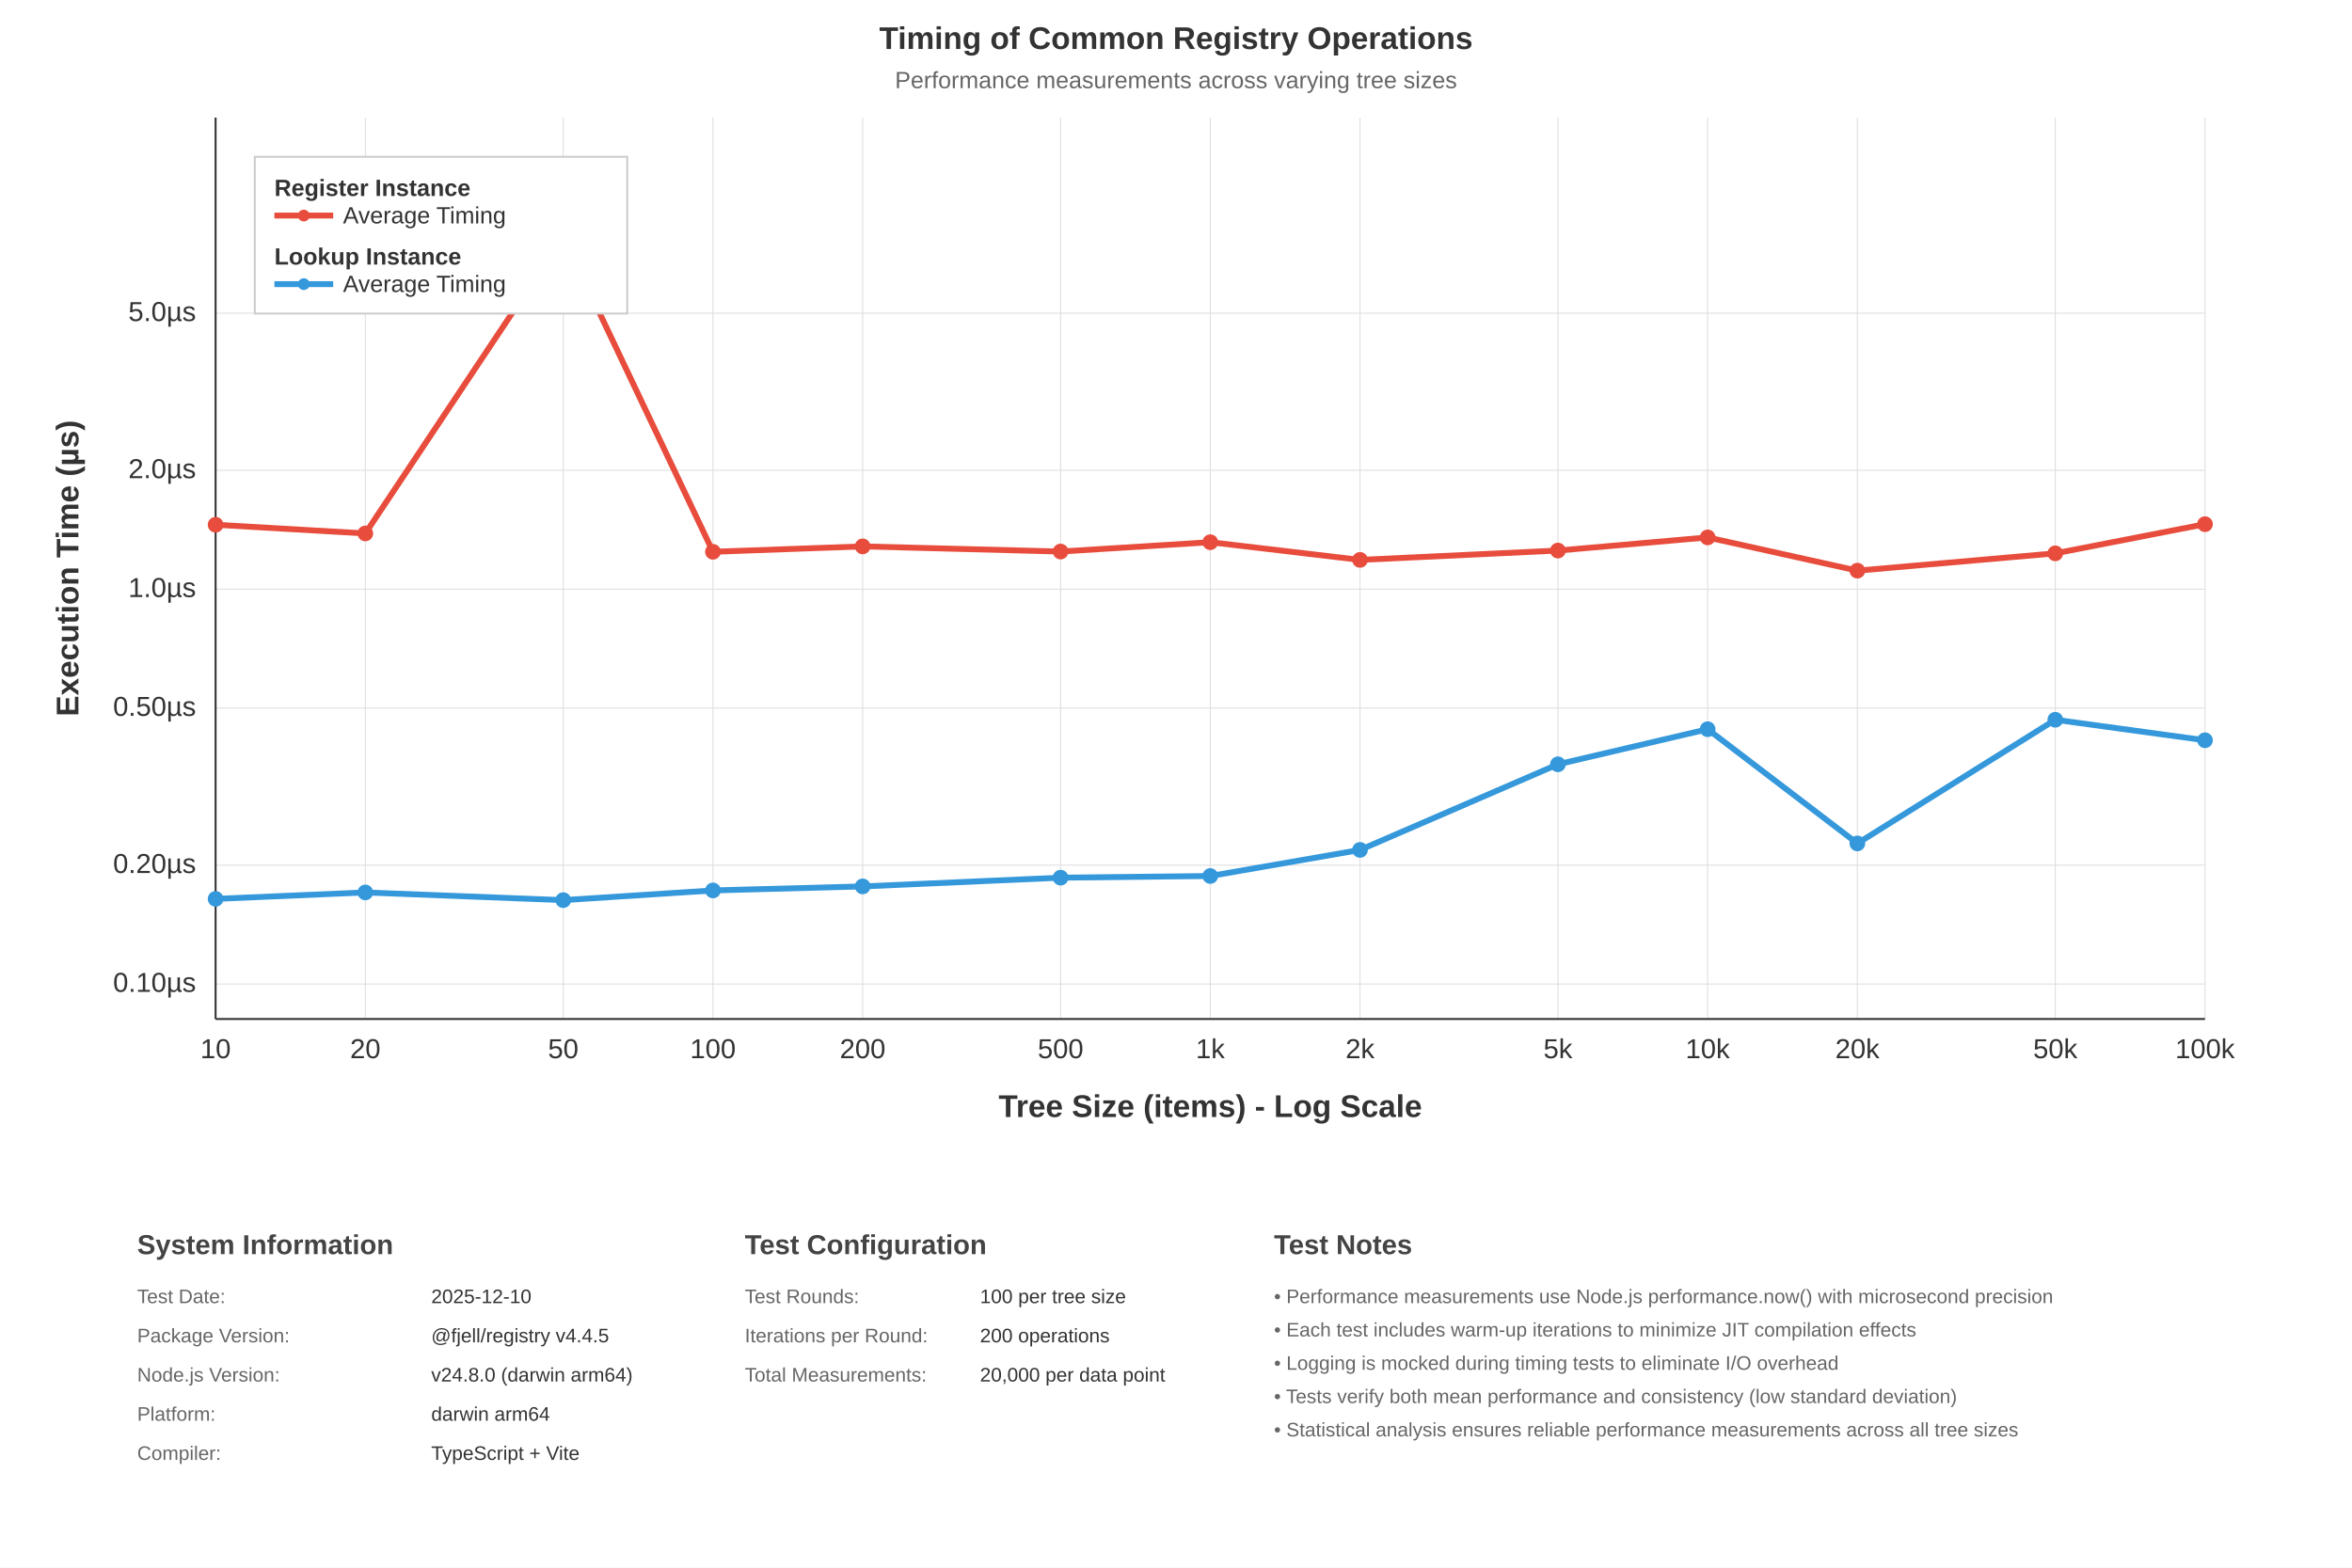
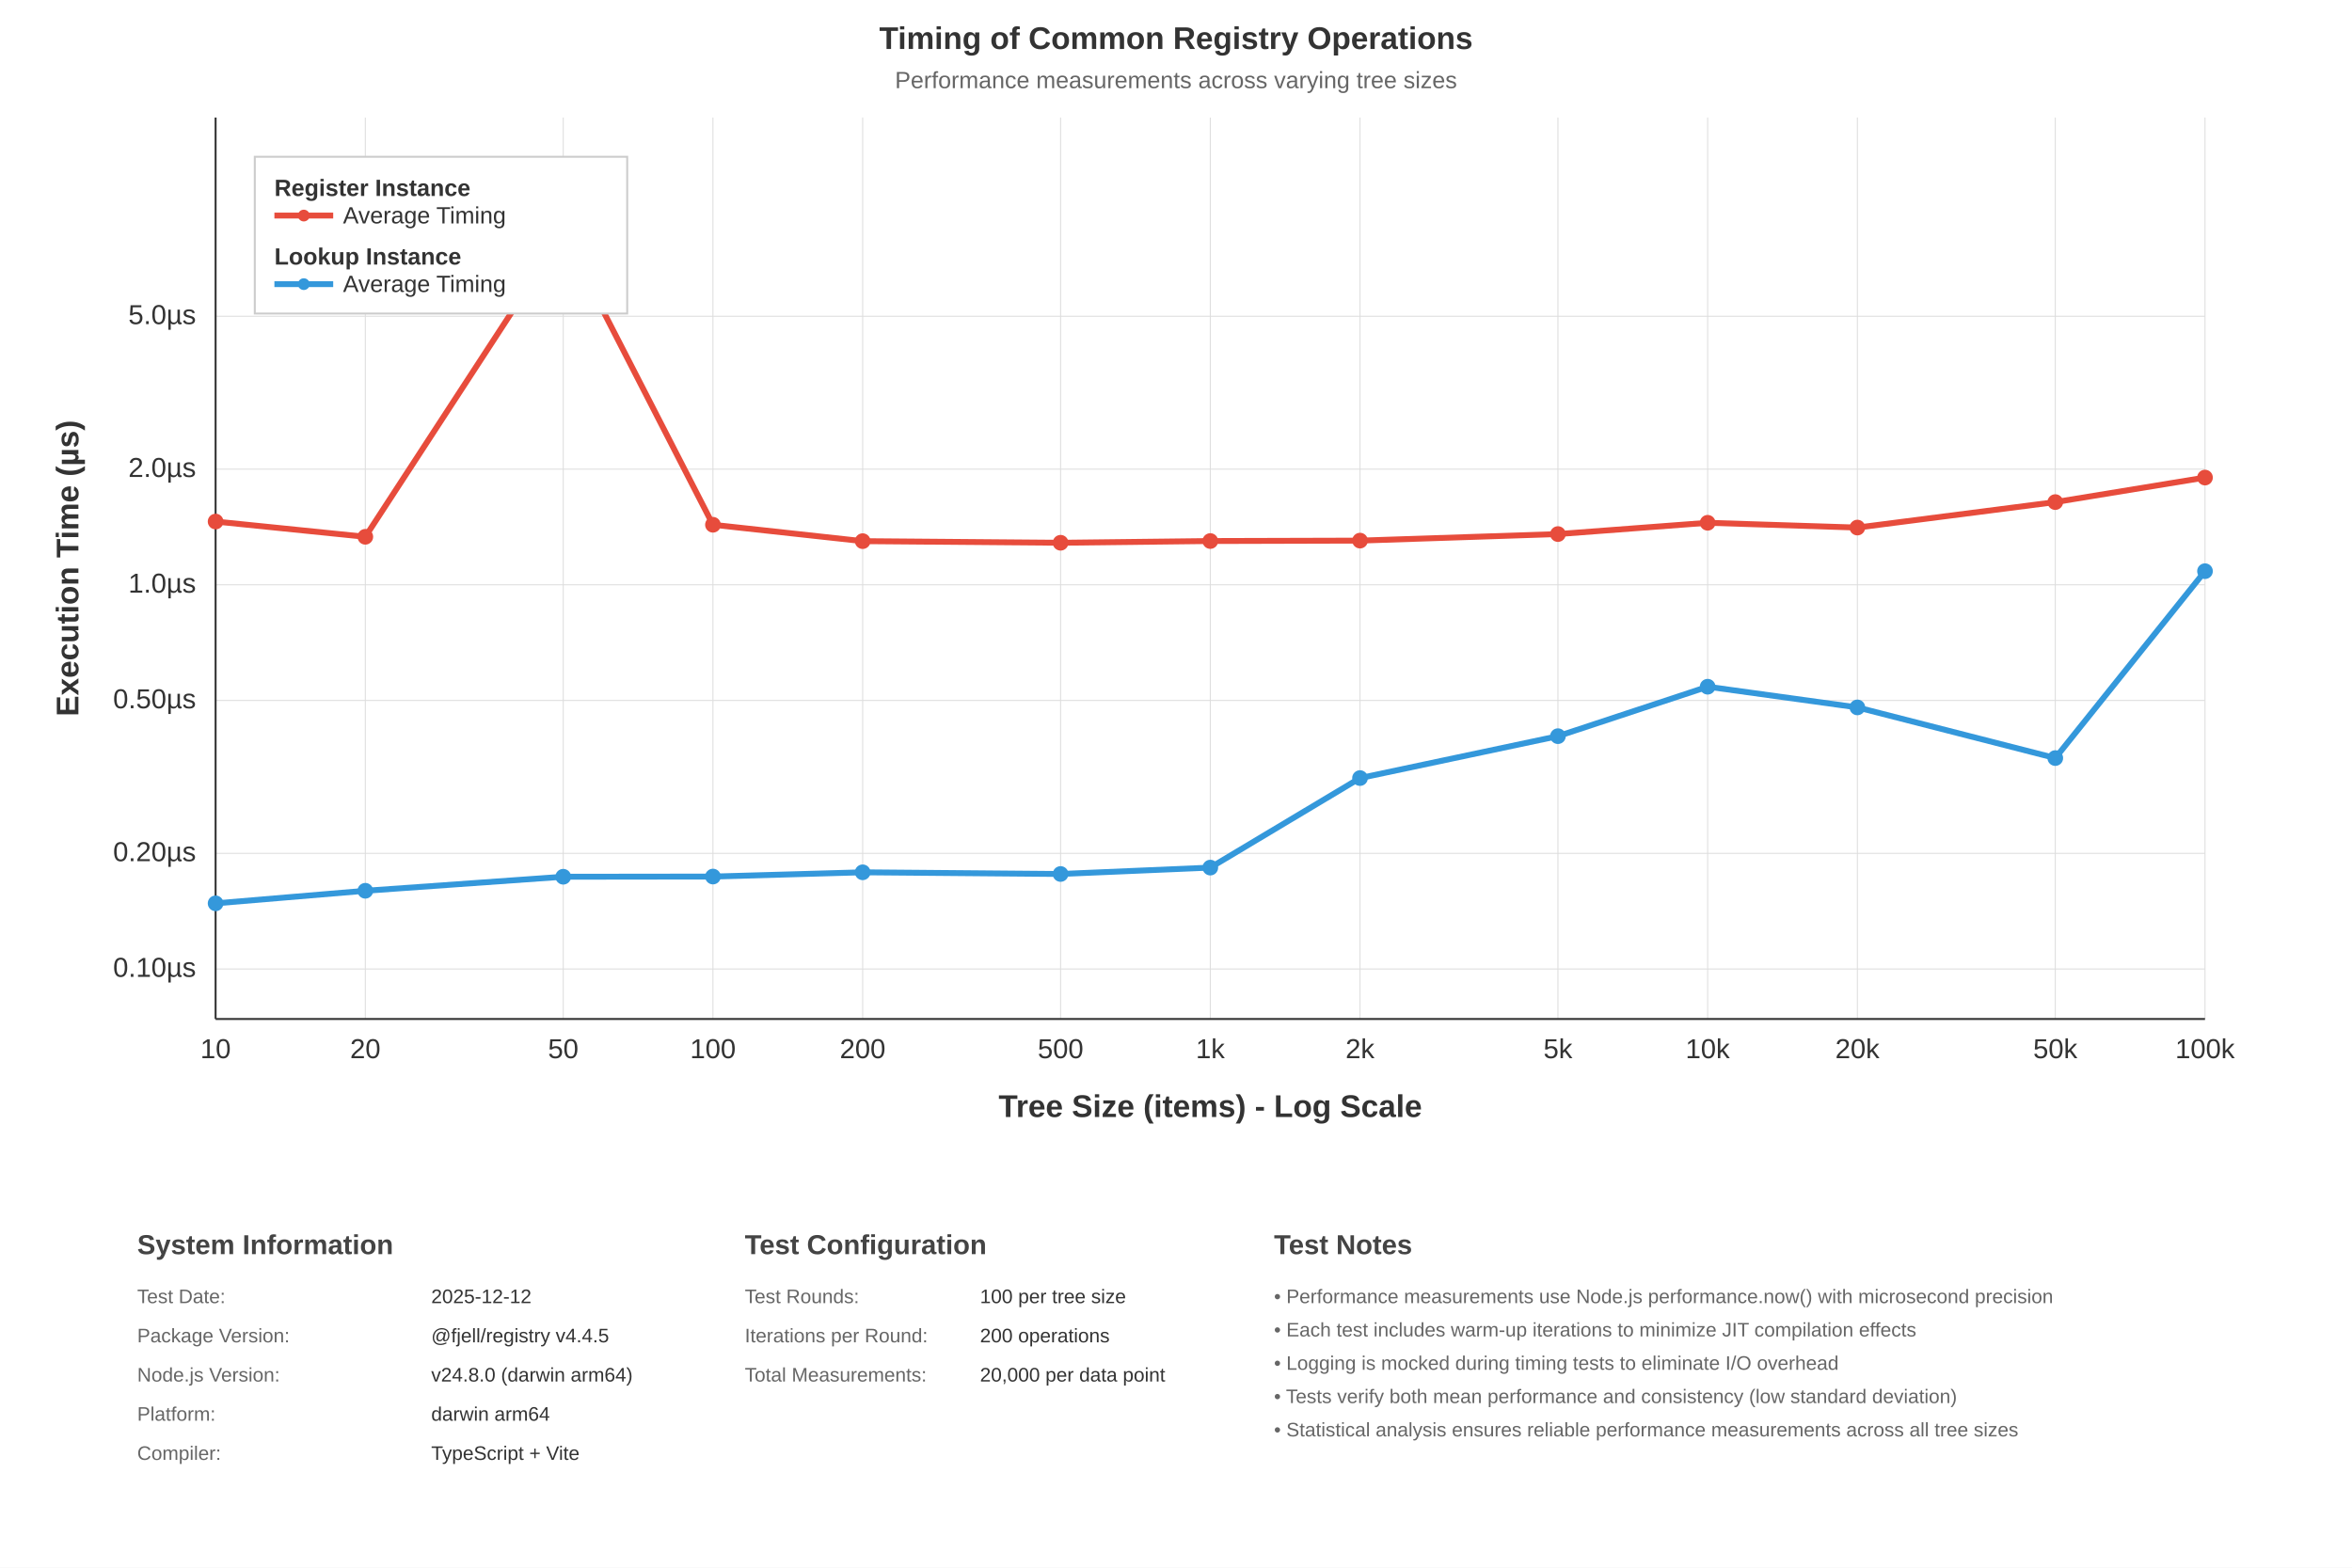
<svg xmlns="http://www.w3.org/2000/svg" width="1200" height="800">
  <style>
    .axis { stroke: #333; stroke-width: 1; }
    .grid { stroke: #ddd; stroke-width: 0.5; }
    .label { font-family: Arial, sans-serif; font-size: 14px; fill: #333; }
    .title { font-family: Arial, sans-serif; font-size: 16px; font-weight: bold; fill: #333; }
    .subtitle { font-family: Arial, sans-serif; font-size: 12px; fill: #666; }
    .register-mean { stroke: #e74c3c; stroke-width: 3; fill: none; }
    .lookup-mean { stroke: #3498db; stroke-width: 3; fill: none; }
    .register-band { fill: rgba(231, 76, 60, 0.2); stroke: #e74c3c; stroke-width: 1; }
    .lookup-band { fill: rgba(52, 152, 219, 0.2); stroke: #3498db; stroke-width: 1; }
    .register-dot { fill: #e74c3c; }
    .lookup-dot { fill: #3498db; }
    .legend { font-family: Arial, sans-serif; font-size: 12px; fill: #333; }
    .axis-title { font-family: Arial, sans-serif; font-size: 16px; font-weight: bold; fill: #333; }
    .metadata-title { font-family: Arial, sans-serif; font-size: 14px; font-weight: bold; fill: #333; }
    .metadata-section { font-family: Arial, sans-serif; font-size: 14px; font-weight: bold; fill: #444; }
    .metadata-label { font-family: Arial, sans-serif; font-size: 10px; fill: #666; }
    .metadata-value { font-family: Arial, sans-serif; font-size: 10px; fill: #333; }
  </style>
  <rect width="1200" height="800" fill="white" />
  <text x="600" y="25" text-anchor="middle" class="title">Timing of Common Registry Operations</text>
  <text x="600" y="45" text-anchor="middle" class="subtitle">Performance measurements across varying tree sizes</text>
  <g transform="translate(110,60)">
-     <line x1="0" y1="442.159" x2="1015" y2="442.159" class="grid" />
-     <text x="-10" y="446.159" text-anchor="end" class="label">0.10µs</text>
-     <line x1="0" y1="381.503" x2="1015" y2="381.503" class="grid" />
-     <text x="-10" y="385.503" text-anchor="end" class="label">0.20µs</text>
-     <line x1="0" y1="301.32" x2="1015" y2="301.32" class="grid" />
-     <text x="-10" y="305.32" text-anchor="end" class="label">0.50µs</text>
-     <line x1="0" y1="240.664" x2="1015" y2="240.664" class="grid" />
-     <text x="-10" y="244.664" text-anchor="end" class="label">1.0µs</text>
-     <line x1="0" y1="180.008" x2="1015" y2="180.008" class="grid" />
-     <text x="-10" y="184.008" text-anchor="end" class="label">2.0µs</text>
-     <line x1="0" y1="99.825" x2="1015" y2="99.825" class="grid" />
-     <text x="-10" y="103.825" text-anchor="end" class="label">5.0µs</text>
+     <line x1="0" y1="434.484" x2="1015" y2="434.484" class="grid" />
+     <text x="-10" y="438.484" text-anchor="end" class="label">0.10µs</text>
+     <line x1="0" y1="375.465" x2="1015" y2="375.465" class="grid" />
+     <text x="-10" y="379.465" text-anchor="end" class="label">0.20µs</text>
+     <line x1="0" y1="297.447" x2="1015" y2="297.447" class="grid" />
+     <text x="-10" y="301.447" text-anchor="end" class="label">0.50µs</text>
+     <line x1="0" y1="238.428" x2="1015" y2="238.428" class="grid" />
+     <text x="-10" y="242.428" text-anchor="end" class="label">1.0µs</text>
+     <line x1="0" y1="179.409" x2="1015" y2="179.409" class="grid" />
+     <text x="-10" y="183.409" text-anchor="end" class="label">2.0µs</text>
+     <line x1="0" y1="101.39" x2="1015" y2="101.39" class="grid" />
+     <text x="-10" y="105.39" text-anchor="end" class="label">5.0µs</text>
    <line x1="0" y1="0" x2="0" y2="460" class="grid" />
    <text x="0" y="480" text-anchor="middle" class="label">10</text>
    <line x1="76.386" y1="0" x2="76.386" y2="460" class="grid" />
    <text x="76.386" y="480" text-anchor="middle" class="label">20</text>
    <line x1="177.364" y1="0" x2="177.364" y2="460" class="grid" />
    <text x="177.364" y="480" text-anchor="middle" class="label">50</text>
    <line x1="253.75" y1="0" x2="253.75" y2="460" class="grid" />
    <text x="253.75" y="480" text-anchor="middle" class="label">100</text>
    <line x1="330.136" y1="0" x2="330.136" y2="460" class="grid" />
    <text x="330.136" y="480" text-anchor="middle" class="label">200</text>
    <line x1="431.114" y1="0" x2="431.114" y2="460" class="grid" />
    <text x="431.114" y="480" text-anchor="middle" class="label">500</text>
    <line x1="507.5" y1="0" x2="507.5" y2="460" class="grid" />
    <text x="507.5" y="480" text-anchor="middle" class="label">1k</text>
    <line x1="583.886" y1="0" x2="583.886" y2="460" class="grid" />
    <text x="583.886" y="480" text-anchor="middle" class="label">2k</text>
    <line x1="684.864" y1="0" x2="684.864" y2="460" class="grid" />
    <text x="684.864" y="480" text-anchor="middle" class="label">5k</text>
    <line x1="761.25" y1="0" x2="761.25" y2="460" class="grid" />
    <text x="761.25" y="480" text-anchor="middle" class="label">10k</text>
    <line x1="837.636" y1="0" x2="837.636" y2="460" class="grid" />
    <text x="837.636" y="480" text-anchor="middle" class="label">20k</text>
    <line x1="938.614" y1="0" x2="938.614" y2="460" class="grid" />
    <text x="938.614" y="480" text-anchor="middle" class="label">50k</text>
    <line x1="1015" y1="0" x2="1015" y2="460" class="grid" />
    <text x="1015" y="480" text-anchor="middle" class="label">100k</text>
    <line x1="0" y1="0" x2="0" y2="460" class="axis" />
    <line x1="0" y1="460" x2="1015" y2="460" class="axis" />
    <text x="507.5" y="510" text-anchor="middle" class="axis-title">Tree Size (items) - Log Scale</text>
    <text transform="rotate(-90,-70,230)" x="-70" y="230" text-anchor="middle" class="axis-title">Execution Time (µs)</text>
-     <path d="M 0 207.79 L 76.386 212.214 L 177.364 60.656 L 253.75 221.582 L 330.136 218.827 L 431.114 221.455 L 507.5 216.69 L 583.886 225.712 L 684.864 220.953 L 761.25 214.24 L 837.636 231.209 L 938.614 222.377 L 1015 207.494" class="register-mean" />
-     <path d="M 0 398.703 L 76.386 395.418 L 177.364 399.344 L 253.75 394.39 L 330.136 392.346 L 431.114 387.884 L 507.5 387.028 L 583.886 373.719 L 684.864 330.028 L 761.25 312.122 L 837.636 370.409 L 938.614 307.293 L 1015 317.762" class="lookup-mean" />
-     <circle cx="0" cy="207.79" r="4" class="register-dot" />
-     <circle cx="76.386" cy="212.214" r="4" class="register-dot" />
-     <circle cx="177.364" cy="60.656" r="4" class="register-dot" />
-     <circle cx="253.75" cy="221.582" r="4" class="register-dot" />
-     <circle cx="330.136" cy="218.827" r="4" class="register-dot" />
-     <circle cx="431.114" cy="221.455" r="4" class="register-dot" />
-     <circle cx="507.5" cy="216.69" r="4" class="register-dot" />
-     <circle cx="583.886" cy="225.712" r="4" class="register-dot" />
-     <circle cx="684.864" cy="220.953" r="4" class="register-dot" />
-     <circle cx="761.25" cy="214.24" r="4" class="register-dot" />
-     <circle cx="837.636" cy="231.209" r="4" class="register-dot" />
-     <circle cx="938.614" cy="222.377" r="4" class="register-dot" />
-     <circle cx="1015" cy="207.494" r="4" class="register-dot" />
-     <circle cx="0" cy="398.703" r="4" class="lookup-dot" />
-     <circle cx="76.386" cy="395.418" r="4" class="lookup-dot" />
-     <circle cx="177.364" cy="399.344" r="4" class="lookup-dot" />
-     <circle cx="253.75" cy="394.39" r="4" class="lookup-dot" />
-     <circle cx="330.136" cy="392.346" r="4" class="lookup-dot" />
-     <circle cx="431.114" cy="387.884" r="4" class="lookup-dot" />
-     <circle cx="507.5" cy="387.028" r="4" class="lookup-dot" />
-     <circle cx="583.886" cy="373.719" r="4" class="lookup-dot" />
-     <circle cx="684.864" cy="330.028" r="4" class="lookup-dot" />
-     <circle cx="761.25" cy="312.122" r="4" class="lookup-dot" />
-     <circle cx="837.636" cy="370.409" r="4" class="lookup-dot" />
-     <circle cx="938.614" cy="307.293" r="4" class="lookup-dot" />
-     <circle cx="1015" cy="317.762" r="4" class="lookup-dot" />
+     <path d="M 0 206.145 L 76.386 213.925 L 177.364 59.019 L 253.75 207.789 L 330.136 216.148 L 431.114 216.974 L 507.5 216.092 L 583.886 215.881 L 684.864 212.54 L 761.25 206.78 L 837.636 209.222 L 938.614 196.221 L 1015 183.704" class="register-mean" />
+     <path d="M 0 400.981 L 76.386 394.569 L 177.364 387.407 L 253.75 387.313 L 330.136 385.143 L 431.114 386.001 L 507.5 382.743 L 583.886 337.053 L 684.864 315.671 L 761.25 290.436 L 837.636 300.991 L 938.614 326.847 L 1015 231.479" class="lookup-mean" />
+     <circle cx="0" cy="206.145" r="4" class="register-dot" />
+     <circle cx="76.386" cy="213.925" r="4" class="register-dot" />
+     <circle cx="177.364" cy="59.019" r="4" class="register-dot" />
+     <circle cx="253.75" cy="207.789" r="4" class="register-dot" />
+     <circle cx="330.136" cy="216.148" r="4" class="register-dot" />
+     <circle cx="431.114" cy="216.974" r="4" class="register-dot" />
+     <circle cx="507.5" cy="216.092" r="4" class="register-dot" />
+     <circle cx="583.886" cy="215.881" r="4" class="register-dot" />
+     <circle cx="684.864" cy="212.54" r="4" class="register-dot" />
+     <circle cx="761.25" cy="206.78" r="4" class="register-dot" />
+     <circle cx="837.636" cy="209.222" r="4" class="register-dot" />
+     <circle cx="938.614" cy="196.221" r="4" class="register-dot" />
+     <circle cx="1015" cy="183.704" r="4" class="register-dot" />
+     <circle cx="0" cy="400.981" r="4" class="lookup-dot" />
+     <circle cx="76.386" cy="394.569" r="4" class="lookup-dot" />
+     <circle cx="177.364" cy="387.407" r="4" class="lookup-dot" />
+     <circle cx="253.75" cy="387.313" r="4" class="lookup-dot" />
+     <circle cx="330.136" cy="385.143" r="4" class="lookup-dot" />
+     <circle cx="431.114" cy="386.001" r="4" class="lookup-dot" />
+     <circle cx="507.5" cy="382.743" r="4" class="lookup-dot" />
+     <circle cx="583.886" cy="337.053" r="4" class="lookup-dot" />
+     <circle cx="684.864" cy="315.671" r="4" class="lookup-dot" />
+     <circle cx="761.25" cy="290.436" r="4" class="lookup-dot" />
+     <circle cx="837.636" cy="300.991" r="4" class="lookup-dot" />
+     <circle cx="938.614" cy="326.847" r="4" class="lookup-dot" />
+     <circle cx="1015" cy="231.479" r="4" class="lookup-dot" />
    <g transform="translate(20, 20)">
      <rect x="0" y="0" width="190" height="80" fill="white" stroke="#ccc" stroke-width="1" />
      <text x="10" y="20" class="legend" font-weight="bold">Register Instance</text>
      <line x1="10" y1="30" x2="40" y2="30" class="register-mean" />
      <circle cx="25" cy="30" r="3" class="register-dot" />
      <text x="45" y="34" class="legend">Average Timing</text>
      <text x="10" y="55" class="legend" font-weight="bold">Lookup Instance</text>
      <line x1="10" y1="65" x2="40" y2="65" class="lookup-mean" />
      <circle cx="25" cy="65" r="3" class="lookup-dot" />
      <text x="45" y="69" class="legend">Average Timing</text>
    </g>
  </g>
  <g transform="translate(50, 620)">
    <g transform="translate(20, 20)">
      <text x="0" y="0" class="metadata-section">System Information</text>
      <text x="0" y="25" class="metadata-label">Test Date:</text>
-       <text x="150" y="25" class="metadata-value">2025-12-10</text>
+       <text x="150" y="25" class="metadata-value">2025-12-12</text>
      <text x="0" y="45" class="metadata-label">Package Version:</text>
      <text x="150" y="45" class="metadata-value">@fjell/registry v4.4.5</text>
      <text x="0" y="65" class="metadata-label">Node.js Version:</text>
      <text x="150" y="65" class="metadata-value">v24.8.0 (darwin arm64)</text>
      <text x="0" y="85" class="metadata-label">Platform:</text>
      <text x="150" y="85" class="metadata-value">darwin arm64</text>
      <text x="0" y="105" class="metadata-label">Compiler:</text>
      <text x="150" y="105" class="metadata-value">TypeScript + Vite</text>
    </g>
    <g transform="translate(330, 20)">
      <text x="0" y="0" class="metadata-section">Test Configuration</text>
      <text x="0" y="25" class="metadata-label">Test Rounds:</text>
      <text x="120" y="25" class="metadata-value">100 per tree size</text>
      <text x="0" y="45" class="metadata-label">Iterations per Round:</text>
      <text x="120" y="45" class="metadata-value">200 operations</text>
      <text x="0" y="65" class="metadata-label">Total Measurements:</text>
      <text x="120" y="65" class="metadata-value">20,000 per data point</text>
    </g>
    <g transform="translate(600, 20)">
      <text x="0" y="0" class="metadata-section">Test Notes</text>
      <text x="0" y="25" class="metadata-label">• Performance measurements use Node.js performance.now() with microsecond precision</text>
      <text x="0" y="42" class="metadata-label">• Each test includes warm-up iterations to minimize JIT compilation effects</text>
      <text x="0" y="59" class="metadata-label">• Logging is mocked during timing tests to eliminate I/O overhead</text>
      <text x="0" y="76" class="metadata-label">• Tests verify both mean performance and consistency (low standard deviation)</text>
      <text x="0" y="93" class="metadata-label">• Statistical analysis ensures reliable performance measurements across all tree sizes</text>
    </g>
  </g>
</svg>
